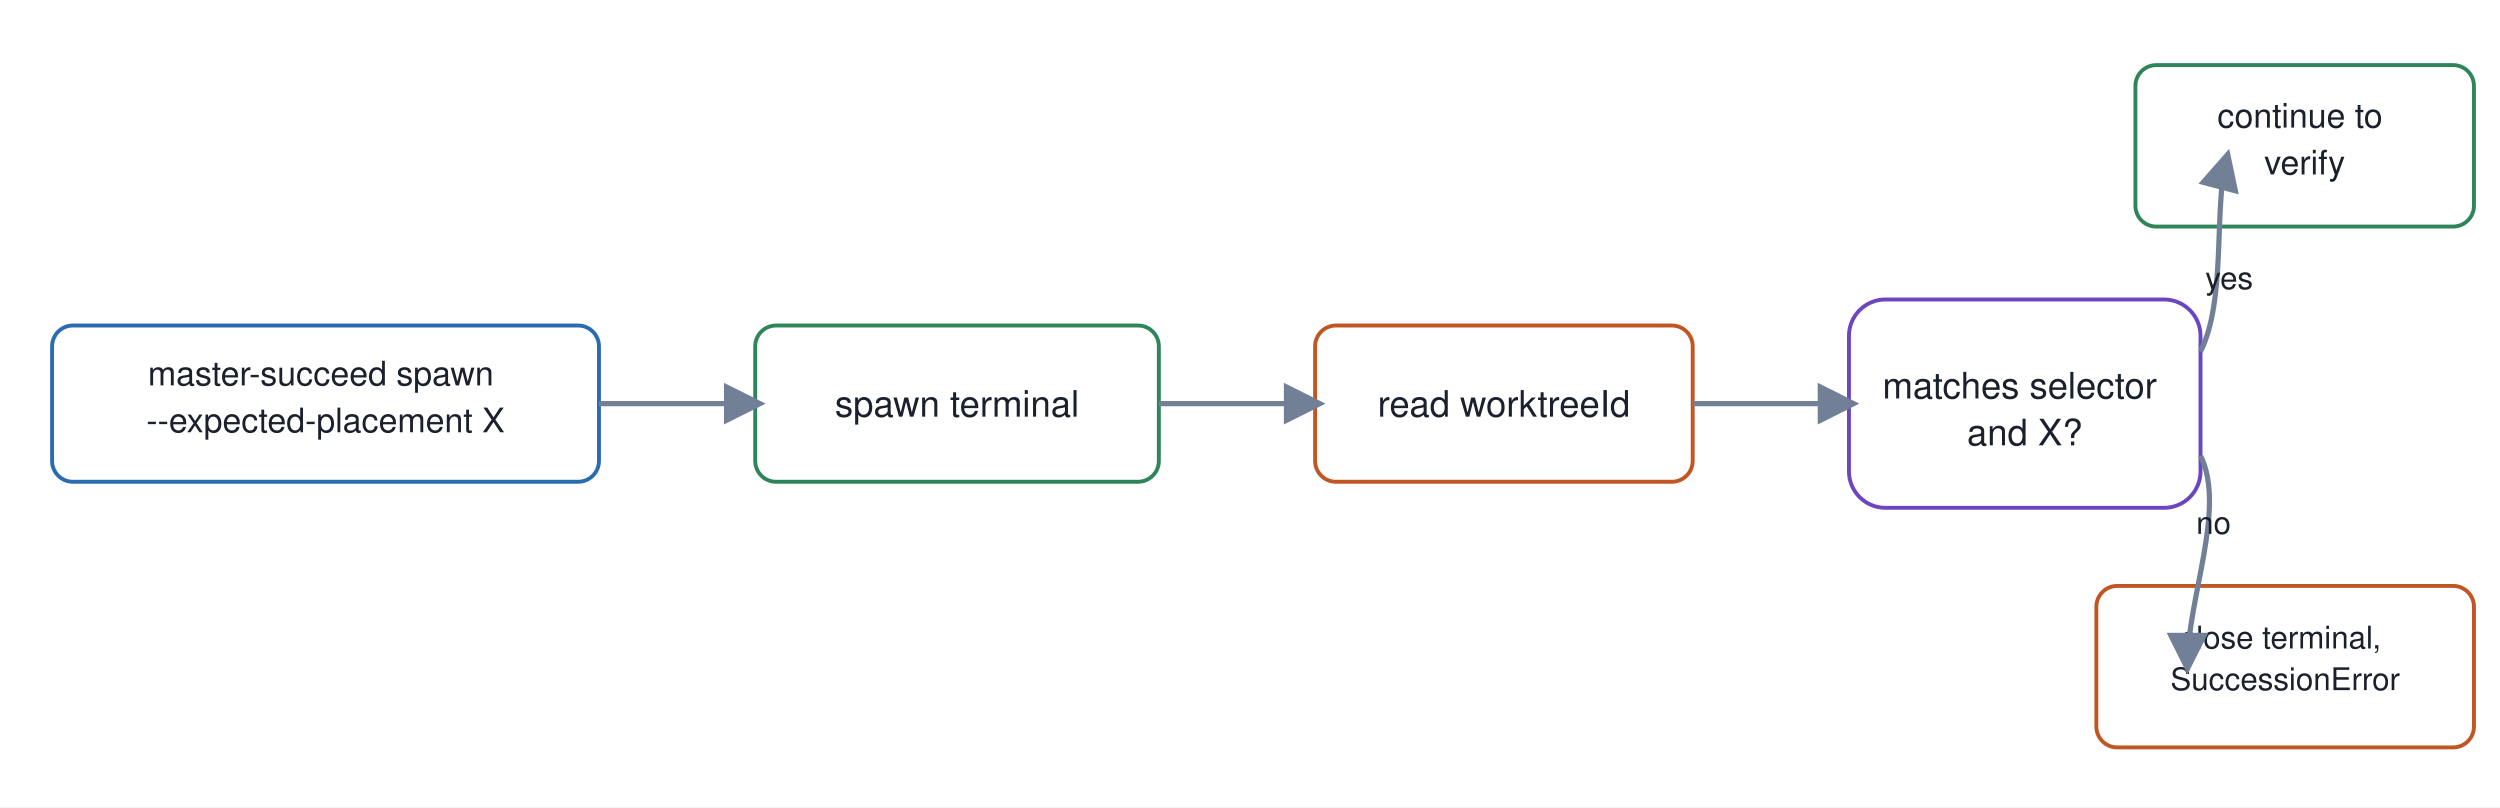
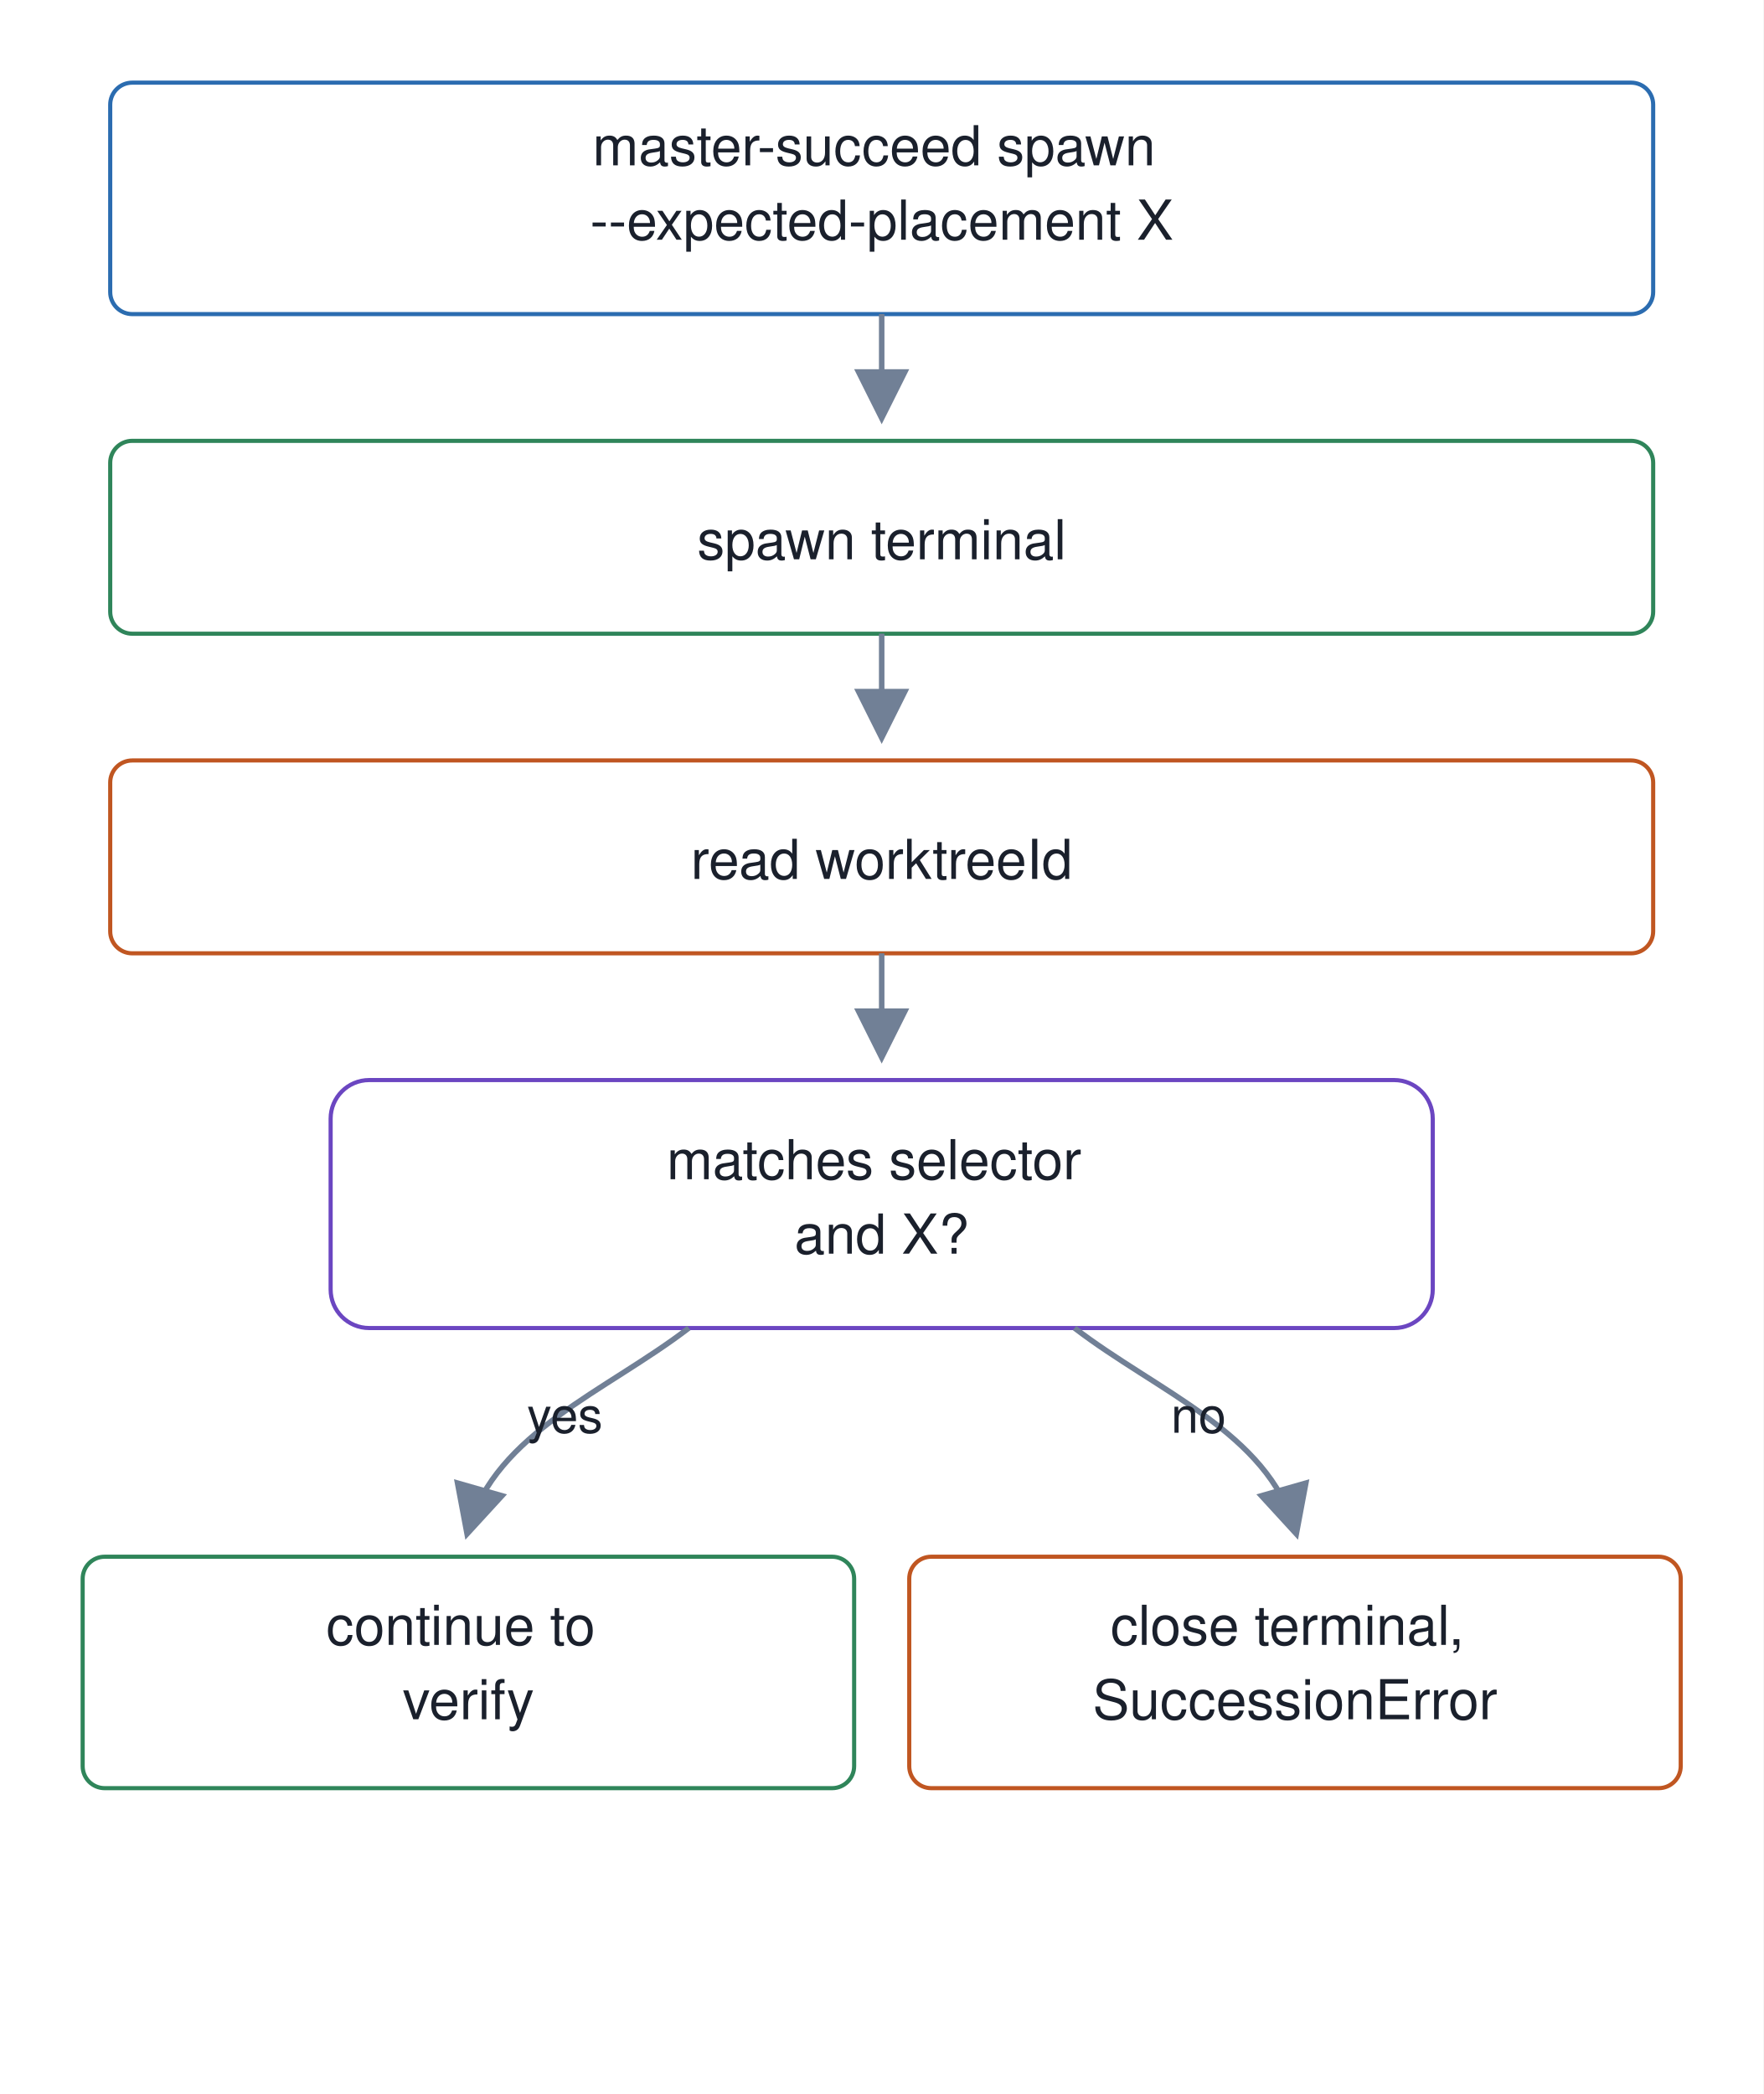
- <svg xmlns="http://www.w3.org/2000/svg" width="960" height="310" viewBox="0 0 960 310" font-family="Helvetica, Arial, sans-serif">
+ <svg xmlns="http://www.w3.org/2000/svg" width="640" height="760" viewBox="0 0 640 760" font-family="Helvetica, Arial, sans-serif">
  <defs>
-     <marker id="arrow04" markerWidth="8" markerHeight="8" refX="6" refY="4" orient="auto">
-       <path d="M0,0 L8,4 L0,8 z" fill="#718096" />
+     <marker id="arrow04" markerWidth="10" markerHeight="10" refX="8" refY="5" orient="auto">
+       <path d="M0,0 L10,5 L0,10 z" fill="#718096" />
    </marker>
  </defs>
-   <rect width="960" height="310" fill="#ffffff" />
-   <rect x="20" y="125" width="210" height="60" rx="8" fill="#ffffff" stroke="#2b6cb0" stroke-width="1.5" />
-   <text x="125" y="148" text-anchor="middle" font-size="13" fill="#1a202c">
-     <tspan x="125" dy="0">master-succeed spawn</tspan>
-     <tspan x="125" dy="18">--expected-placement X</tspan>
+   <rect width="640" height="760" fill="#ffffff" />
+   <rect x="40" y="30" width="560" height="84" rx="8" fill="#ffffff" stroke="#2b6cb0" stroke-width="1.5" />
+   <text x="320" y="60" text-anchor="middle" font-size="20" fill="#1a202c">
+     <tspan x="320" dy="0">master-succeed spawn</tspan>
+     <tspan x="320" dy="27">--expected-placement X</tspan>
  </text>
-   <rect x="290" y="125" width="155" height="60" rx="8" fill="#ffffff" stroke="#2f855a" stroke-width="1.5" />
-   <text x="367.5" y="160" text-anchor="middle" font-size="14" fill="#1a202c">spawn terminal</text>
-   <rect x="505" y="125" width="145" height="60" rx="8" fill="#ffffff" stroke="#c05621" stroke-width="1.5" />
-   <text x="577.5" y="160" text-anchor="middle" font-size="14" fill="#1a202c">read worktreeId</text>
-   <rect x="710" y="115" width="135" height="80" rx="14" fill="#ffffff" stroke="#6b46c1" stroke-width="1.5" />
-   <text x="777.5" y="153" text-anchor="middle" font-size="14" fill="#1a202c">
-     <tspan x="777.5" dy="0">matches selector</tspan>
-     <tspan x="777.5" dy="18">and X?</tspan>
+   <path d="M320 114 L320 150" stroke="#718096" stroke-width="2" marker-end="url(#arrow04)" />
+   <rect x="40" y="160" width="560" height="70" rx="8" fill="#ffffff" stroke="#2f855a" stroke-width="1.5" />
+   <text x="320" y="203" text-anchor="middle" font-size="20" fill="#1a202c">spawn terminal</text>
+   <path d="M320 230 L320 266" stroke="#718096" stroke-width="2" marker-end="url(#arrow04)" />
+   <rect x="40" y="276" width="560" height="70" rx="8" fill="#ffffff" stroke="#c05621" stroke-width="1.5" />
+   <text x="320" y="319" text-anchor="middle" font-size="20" fill="#1a202c">read worktreeId</text>
+   <path d="M320 346 L320 382" stroke="#718096" stroke-width="2" marker-end="url(#arrow04)" />
+   <rect x="120" y="392" width="400" height="90" rx="14" fill="#ffffff" stroke="#6b46c1" stroke-width="1.5" />
+   <text x="320" y="428" text-anchor="middle" font-size="20" fill="#1a202c">
+     <tspan x="320" dy="0">matches selector</tspan>
+     <tspan x="320" dy="27">and X?</tspan>
  </text>
-   <rect x="820" y="25" width="130" height="62" rx="8" fill="#ffffff" stroke="#2f855a" stroke-width="1.5" />
-   <text x="885" y="49" text-anchor="middle" font-size="13" fill="#1a202c">
-     <tspan x="885" dy="0">continue to</tspan>
-     <tspan x="885" dy="18">verify</tspan>
+   <path d="M250 482 C220 505 180 520 170 555" fill="none" stroke="#718096" stroke-width="2" marker-end="url(#arrow04)" />
+   <text x="205" y="520" text-anchor="middle" font-size="18" fill="#1a202c">yes</text>
+   <path d="M390 482 C420 505 460 520 470 555" fill="none" stroke="#718096" stroke-width="2" marker-end="url(#arrow04)" />
+   <text x="435" y="520" text-anchor="middle" font-size="18" fill="#1a202c">no</text>
+   <rect x="30" y="565" width="280" height="84" rx="8" fill="#ffffff" stroke="#2f855a" stroke-width="1.5" />
+   <text x="170" y="597" text-anchor="middle" font-size="20" fill="#1a202c">
+     <tspan x="170" dy="0">continue to</tspan>
+     <tspan x="170" dy="27">verify</tspan>
  </text>
-   <rect x="805" y="225" width="145" height="62" rx="8" fill="#ffffff" stroke="#c05621" stroke-width="1.5" />
-   <text x="877.5" y="249" text-anchor="middle" font-size="12" fill="#1a202c">
-     <tspan x="877.5" dy="0">close terminal,</tspan>
-     <tspan x="877.5" dy="16">SuccessionError</tspan>
+   <rect x="330" y="565" width="280" height="84" rx="8" fill="#ffffff" stroke="#c05621" stroke-width="1.5" />
+   <text x="470" y="597" text-anchor="middle" font-size="20" fill="#1a202c">
+     <tspan x="470" dy="0">close terminal,</tspan>
+     <tspan x="470" dy="27">SuccessionError</tspan>
  </text>
-   <path d="M230 155 L290 155" stroke="#718096" stroke-width="2" marker-end="url(#arrow04)" />
-   <path d="M445 155 L505 155" stroke="#718096" stroke-width="2" marker-end="url(#arrow04)" />
-   <path d="M650 155 L710 155" stroke="#718096" stroke-width="2" marker-end="url(#arrow04)" />
-   <path d="M845 135 C855 115 850 80 855 61" fill="none" stroke="#718096" stroke-width="2" marker-end="url(#arrow04)" />
-   <text x="856" y="111" text-anchor="middle" font-size="12" fill="#1a202c">yes</text>
-   <path d="M845 175 C855 195 840 230 840 255" fill="none" stroke="#718096" stroke-width="2" marker-end="url(#arrow04)" />
-   <text x="850" y="205" text-anchor="middle" font-size="12" fill="#1a202c">no</text>
</svg>
